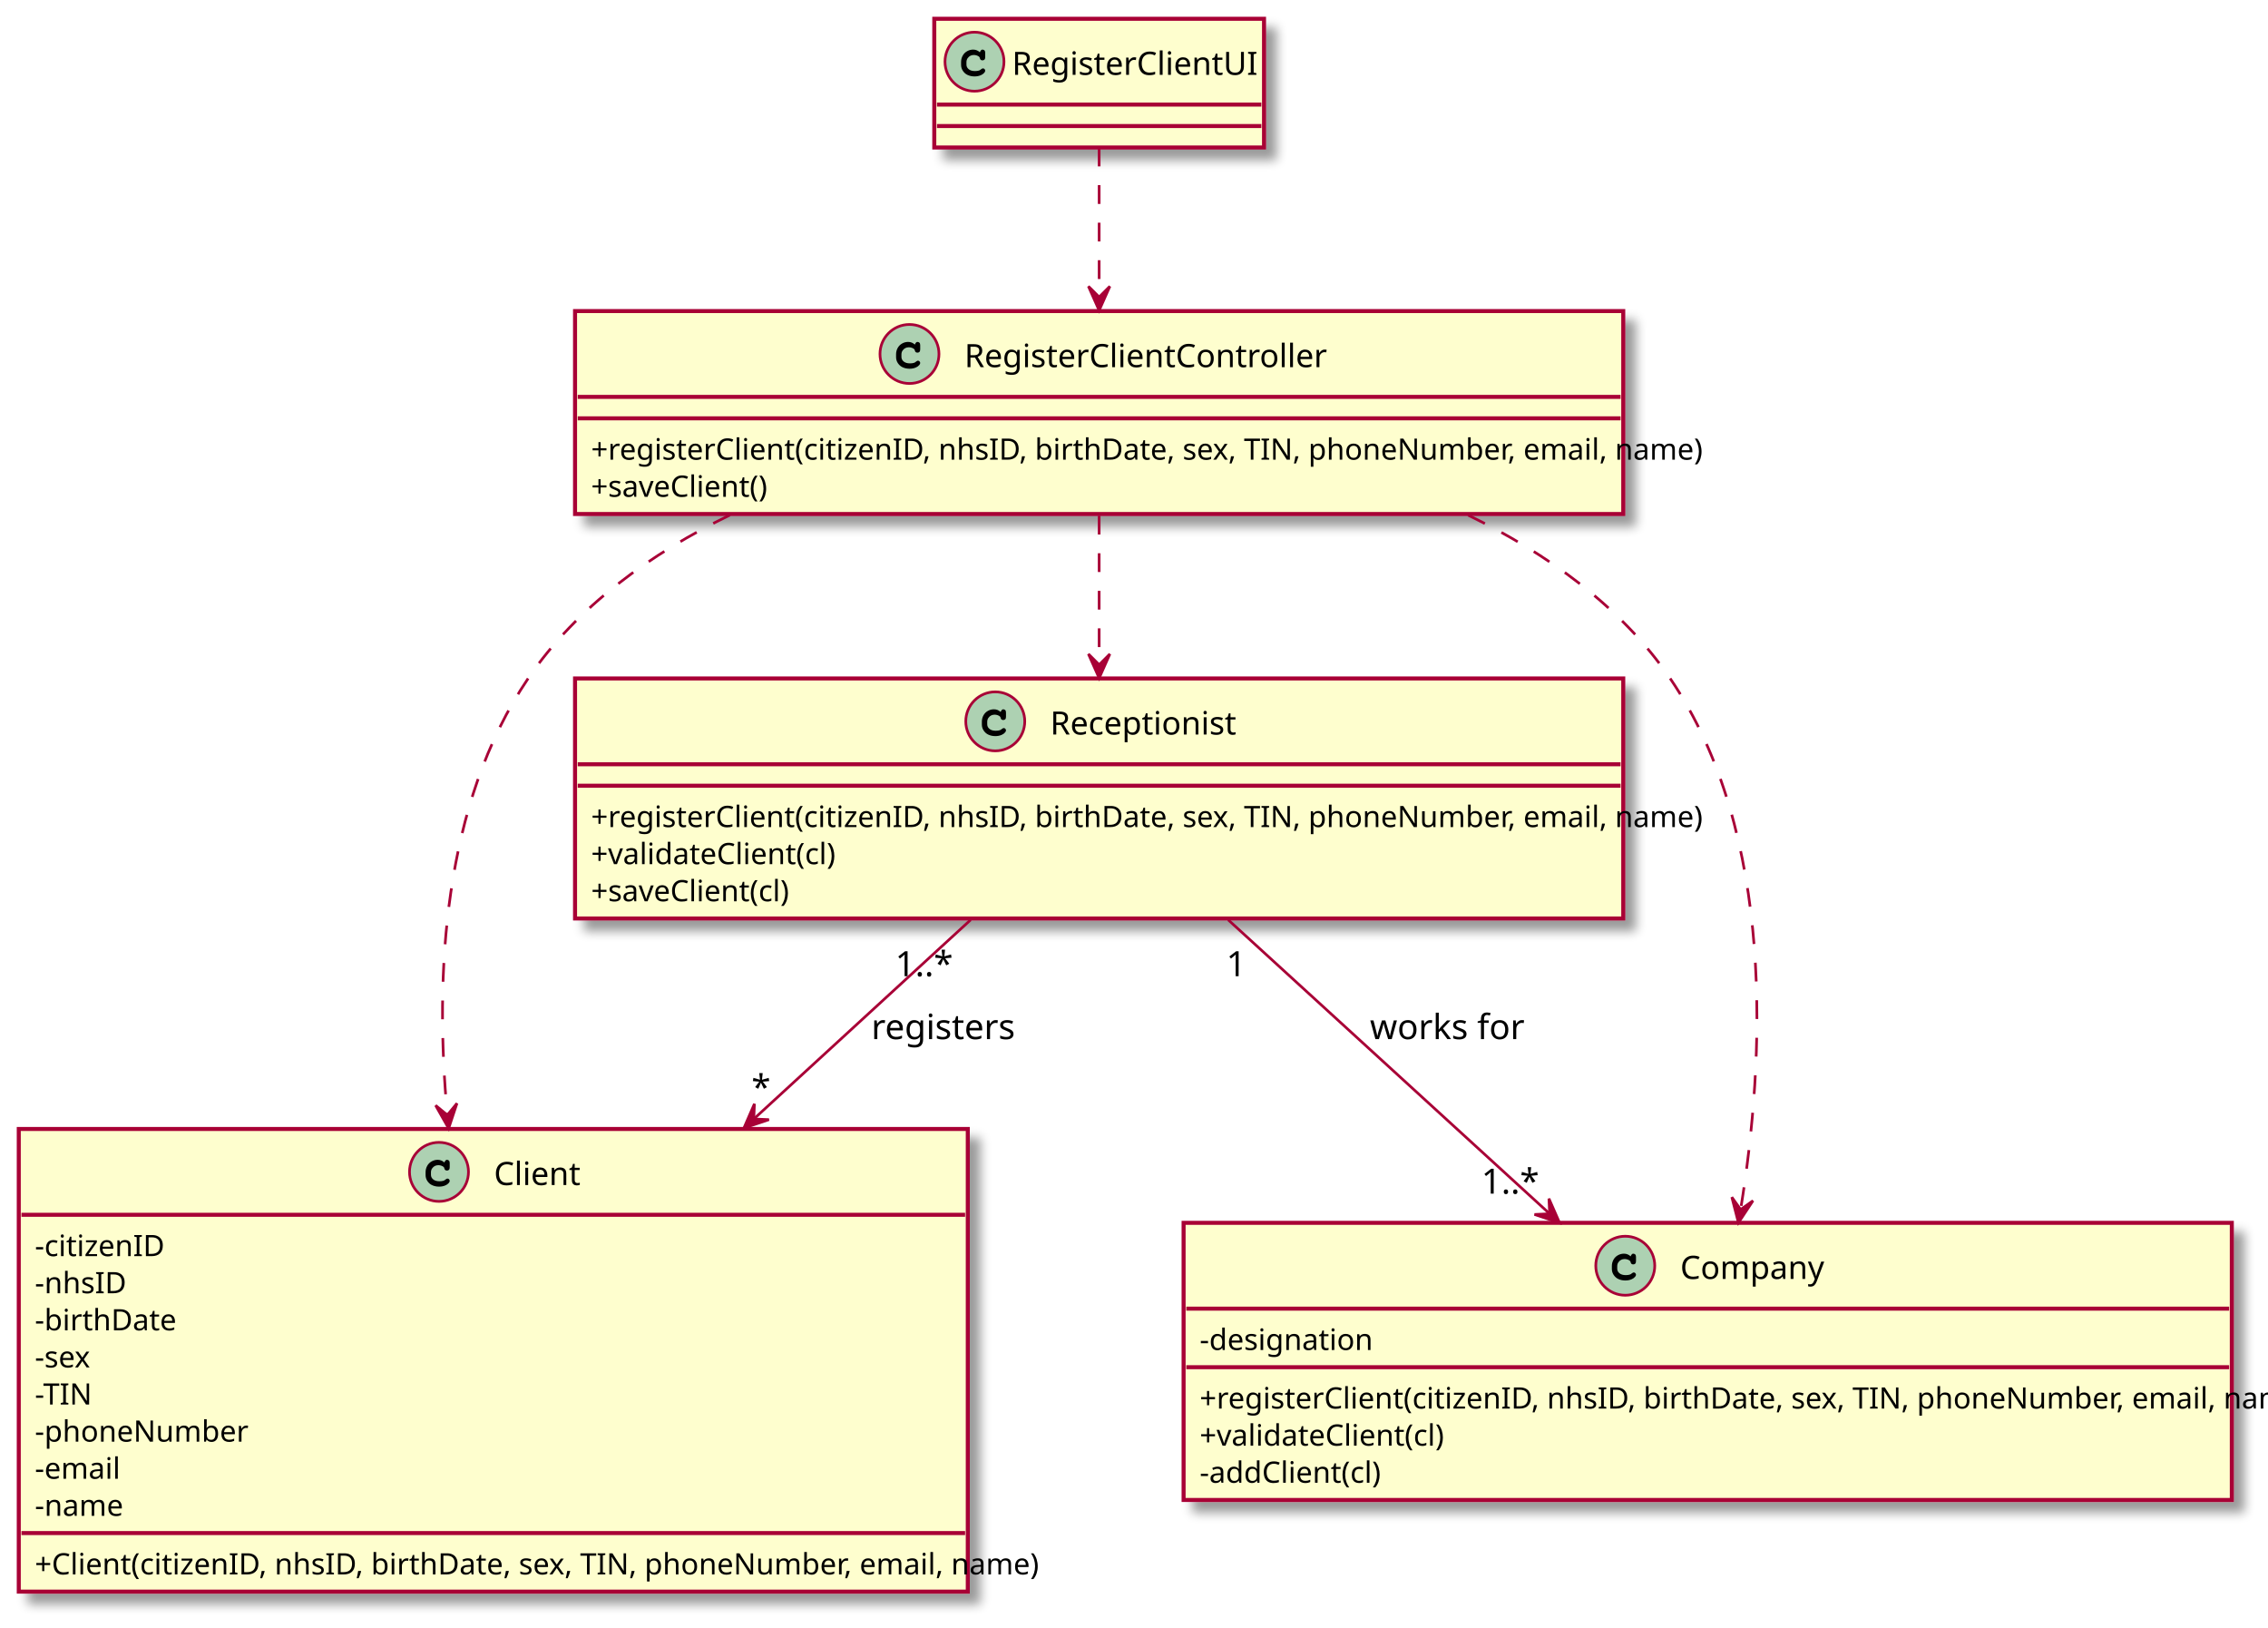
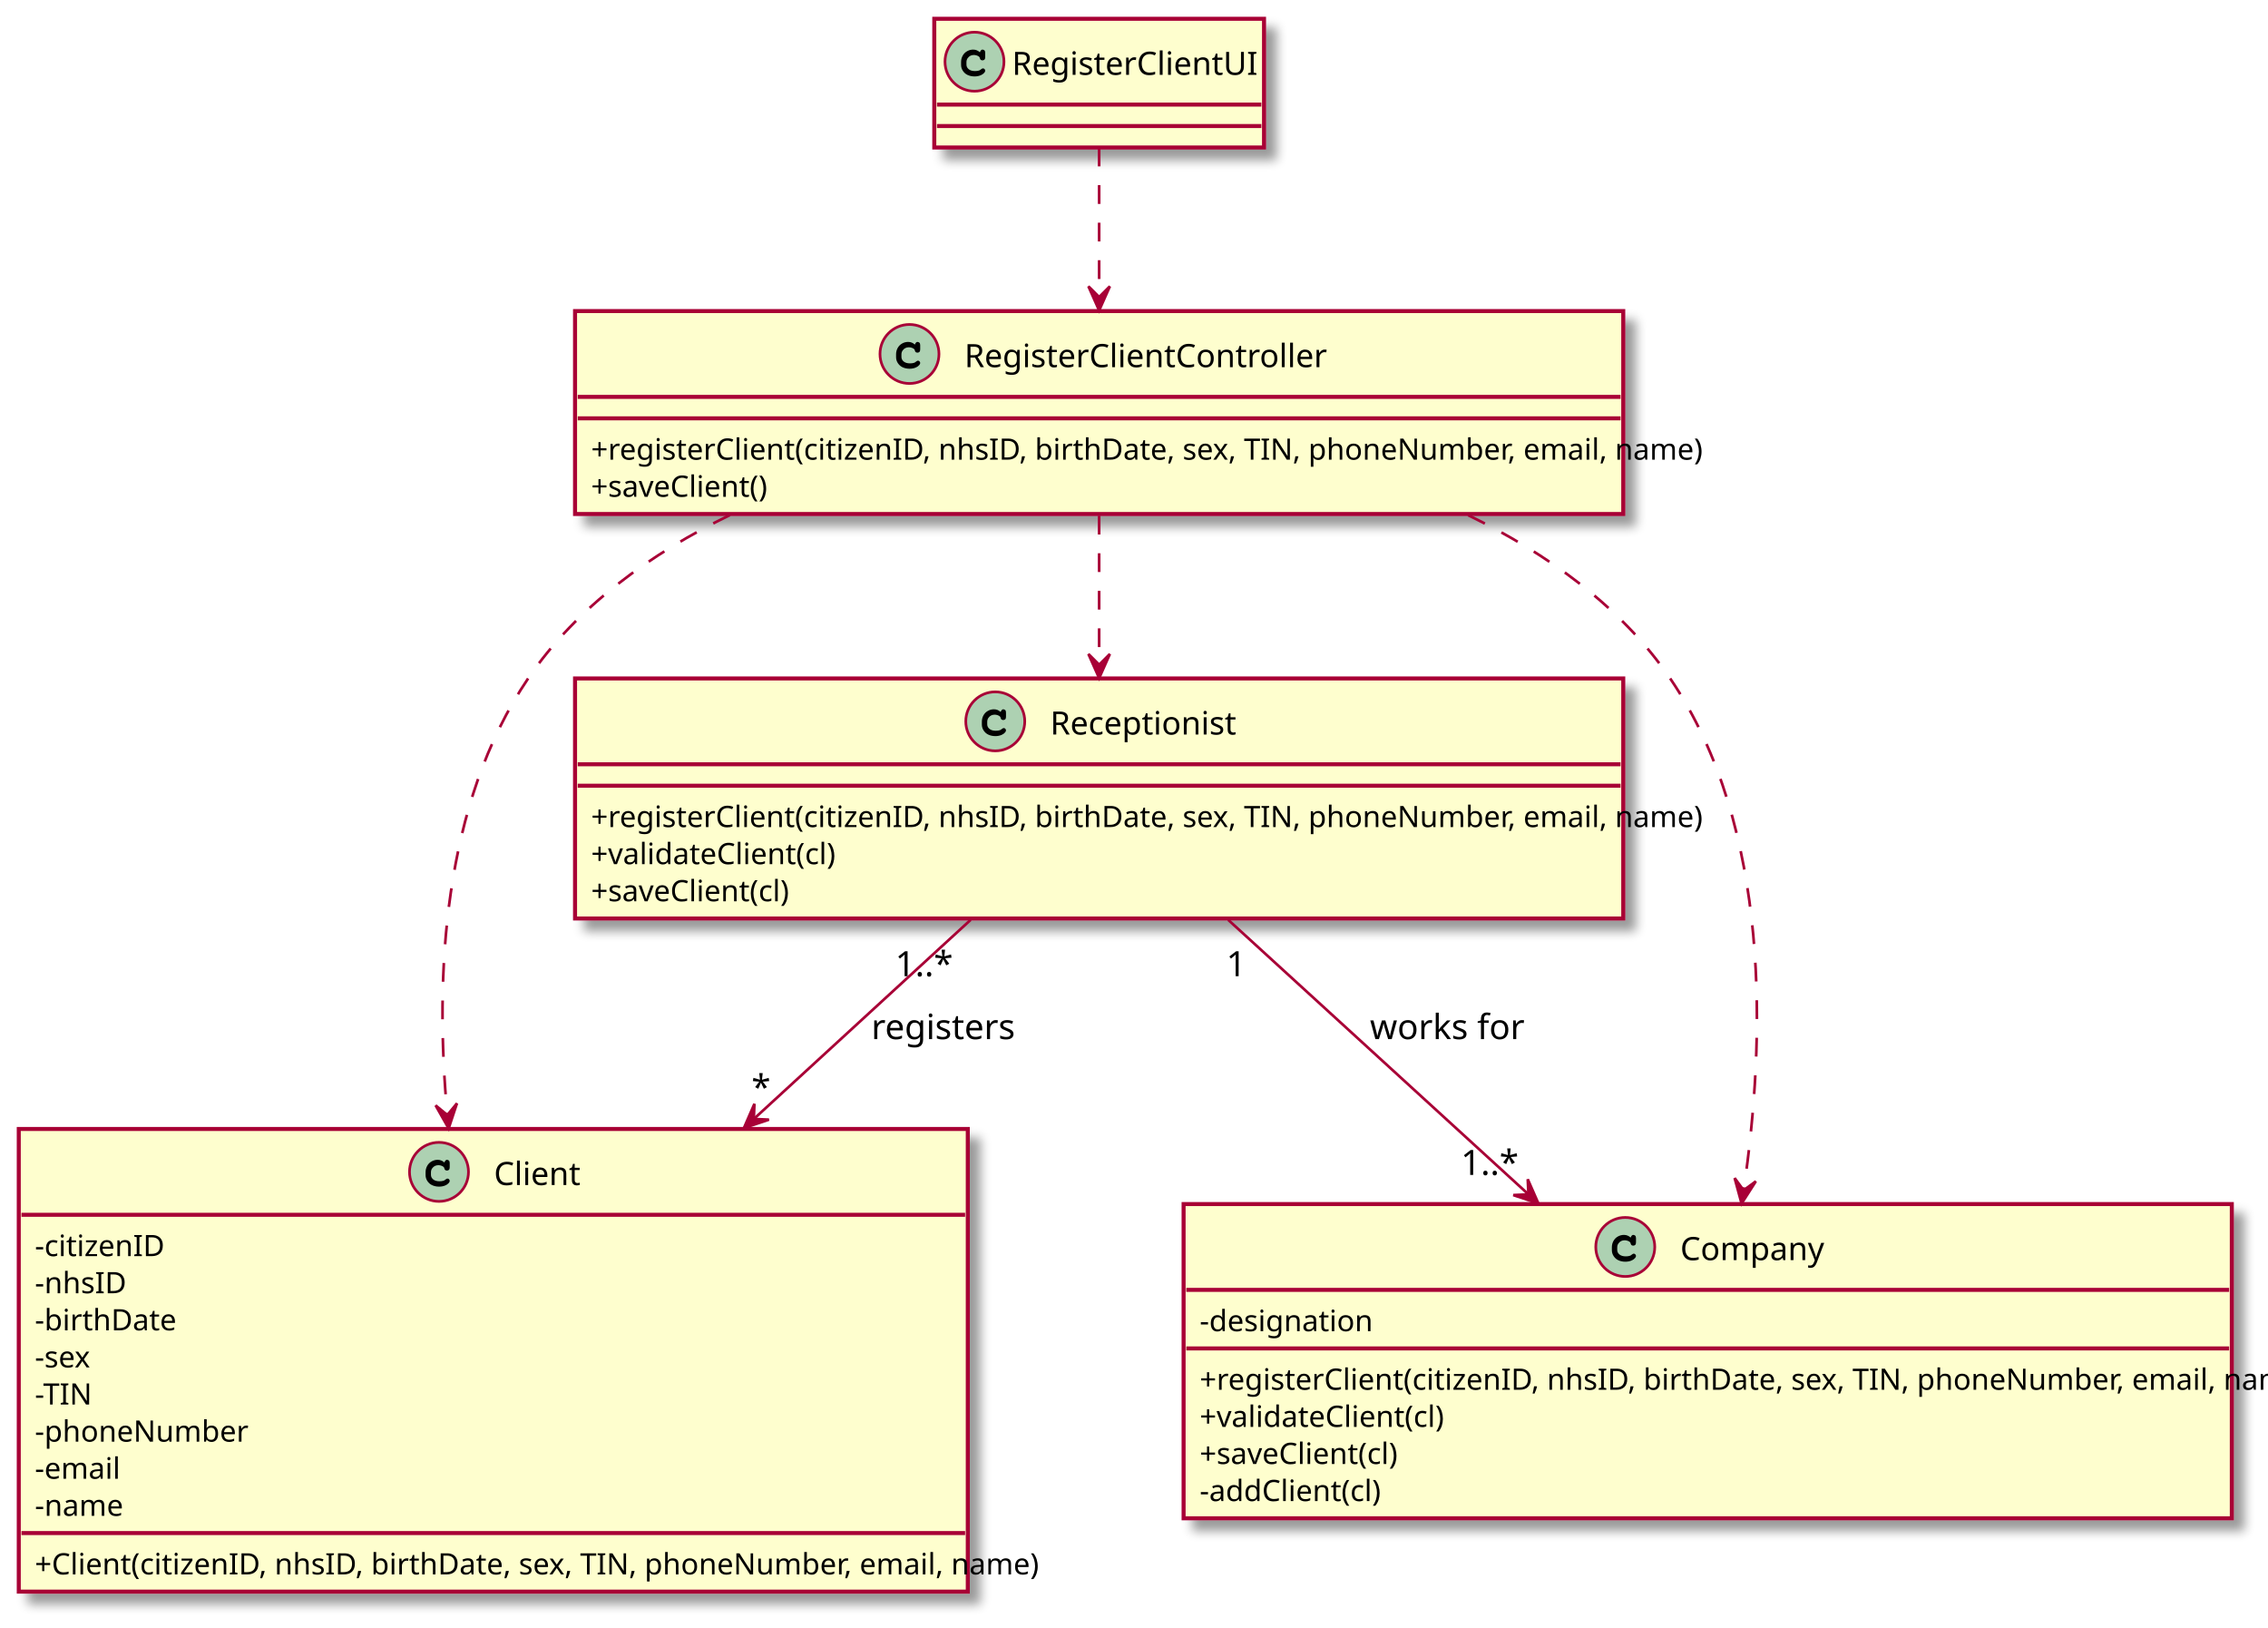
<svg xmlns="http://www.w3.org/2000/svg" contentScriptType="application/ecmascript" contentStyleType="text/css" height="607px" preserveAspectRatio="none" style="width:846px;height:607px;" version="1.1" viewBox="0 0 846 607" width="846px" zoomAndPan="magnify">
  <defs>
-     <filter height="300%" id="f1c1r4ojbqdmva" width="300%" x="-1" y="-1">
+     <filter height="300%" id="f1n7wc1nd7hsya" width="300%" x="-1" y="-1">
      <feGaussianBlur result="blurOut" stdDeviation="2.0" />
      <feColorMatrix in="blurOut" result="blurOut2" type="matrix" values="0 0 0 0 0 0 0 0 0 0 0 0 0 0 0 0 0 0 .4 0" />
      <feOffset dx="4.0" dy="4.0" in="blurOut2" result="blurOut3" />
      <feBlend in="SourceGraphic" in2="blurOut3" mode="normal" />
    </filter>
  </defs>
  <g>
-     <rect codeLine="4" fill="#FEFECE" filter="url(#f1c1r4ojbqdmva)" height="89.508" id="R" style="stroke:#A80036;stroke-width:1.5;" width="391" x="214.5" y="253" />
+     <rect codeLine="4" fill="#FEFECE" filter="url(#f1n7wc1nd7hsya)" height="89.508" id="R" style="stroke:#A80036;stroke-width:1.5;" width="391" x="214.5" y="253" />
    <ellipse cx="371.25" cy="269" fill="#ADD1B2" rx="11" ry="11" style="stroke:#A80036;stroke-width:1.0;" />
    <path d="M373.25,265.5 Q373.453,265 373.688,264.75 Q373.922,264.5 374.188,264.5 Q374.656,264.5 374.953,264.781 Q375.25,265.062 375.25,265.719 L375.25,267.281 Q375.25,267.938 374.969,268.219 Q374.688,268.5 374.25,268.5 Q373.859,268.5 373.609,268.328 Q373.359,268.156 373.25,267.703 Q373.203,267.391 373.031,267.219 Q372.719,266.891 372.156,266.703 Q371.594,266.5 371.031,266.5 Q370.328,266.5 369.734,266.781 Q369.156,267.062 368.703,267.688 Q368.25,268.312 368.25,269.172 L368.25,270.094 Q368.25,271.125 369.094,271.812 Q369.938,272.5 371.438,272.5 Q372.328,272.5 372.953,272.297 Q373.312,272.188 373.719,271.828 Q373.984,271.625 374.125,271.562 Q374.266,271.5 374.438,271.5 Q374.766,271.5 375,271.766 Q375.25,272.016 375.25,272.375 Q375.25,272.719 374.906,273.125 Q374.406,273.719 373.609,274.047 Q372.562,274.5 371.281,274.5 Q369.781,274.5 368.578,273.906 Q367.609,273.438 366.922,272.422 Q366.25,271.406 366.25,270.203 L366.25,269.109 Q366.25,267.859 366.844,266.766 Q367.453,265.672 368.5,265.094 Q369.562,264.5 370.75,264.5 Q371.469,264.5 372.094,264.75 Q372.719,265 373.25,265.5 Z " fill="#000000" />
    <text fill="#000000" font-family="sans-serif" font-size="12" lengthAdjust="spacing" textLength="69" x="391.75" y="273.91">Receptionist</text>
    <line style="stroke:#A80036;stroke-width:1.5;" x1="215.5" x2="604.5" y1="285" y2="285" />
    <line style="stroke:#A80036;stroke-width:1.5;" x1="215.5" x2="604.5" y1="293" y2="293" />
    <text fill="#000000" font-family="sans-serif" font-size="11" lengthAdjust="spacing" textLength="379" x="220.5" y="308.419">+registerClient(citizenID, nhsID, birthDate, sex, TIN, phoneNumber, email, name)</text>
    <text fill="#000000" font-family="sans-serif" font-size="11" lengthAdjust="spacing" textLength="85" x="220.5" y="322.255">+validateClient(cl)</text>
    <text fill="#000000" font-family="sans-serif" font-size="11" lengthAdjust="spacing" textLength="72" x="220.5" y="336.091">+saveClient(cl)</text>
-     <rect codeLine="9" fill="#FEFECE" filter="url(#f1c1r4ojbqdmva)" height="172.523" id="cl" style="stroke:#A80036;stroke-width:1.5;" width="354" x="7" y="421" />
+     <rect codeLine="9" fill="#FEFECE" filter="url(#f1n7wc1nd7hsya)" height="172.523" id="cl" style="stroke:#A80036;stroke-width:1.5;" width="354" x="7" y="421" />
    <ellipse cx="163.75" cy="437" fill="#ADD1B2" rx="11" ry="11" style="stroke:#A80036;stroke-width:1.0;" />
    <path d="M165.75,433.5 Q165.953,433 166.188,432.75 Q166.422,432.5 166.688,432.5 Q167.156,432.5 167.453,432.781 Q167.75,433.062 167.75,433.719 L167.75,435.281 Q167.75,435.938 167.469,436.219 Q167.188,436.5 166.75,436.5 Q166.359,436.5 166.109,436.328 Q165.859,436.156 165.75,435.703 Q165.703,435.391 165.531,435.219 Q165.219,434.891 164.656,434.703 Q164.094,434.5 163.531,434.5 Q162.828,434.5 162.234,434.781 Q161.656,435.062 161.203,435.688 Q160.75,436.312 160.75,437.172 L160.75,438.094 Q160.75,439.125 161.594,439.812 Q162.438,440.5 163.938,440.5 Q164.828,440.5 165.453,440.297 Q165.812,440.188 166.219,439.828 Q166.484,439.625 166.625,439.562 Q166.766,439.5 166.938,439.5 Q167.266,439.5 167.5,439.766 Q167.75,440.016 167.75,440.375 Q167.75,440.719 167.406,441.125 Q166.906,441.719 166.109,442.047 Q165.062,442.5 163.781,442.5 Q162.281,442.5 161.078,441.906 Q160.109,441.438 159.422,440.422 Q158.75,439.406 158.75,438.203 L158.75,437.109 Q158.75,435.859 159.344,434.766 Q159.953,433.672 161,433.094 Q162.062,432.5 163.25,432.5 Q163.969,432.5 164.594,432.75 Q165.219,433 165.75,433.5 Z " fill="#000000" />
    <text fill="#000000" font-family="sans-serif" font-size="12" lengthAdjust="spacing" textLength="32" x="184.25" y="441.91">Client</text>
    <line style="stroke:#A80036;stroke-width:1.5;" x1="8" x2="360" y1="453" y2="453" />
    <text fill="#000000" font-family="sans-serif" font-size="11" lengthAdjust="spacing" textLength="44" x="13" y="468.419">-citizenID</text>
    <text fill="#000000" font-family="sans-serif" font-size="11" lengthAdjust="spacing" textLength="31" x="13" y="482.255">-nhsID</text>
    <text fill="#000000" font-family="sans-serif" font-size="11" lengthAdjust="spacing" textLength="47" x="13" y="496.091">-birthDate</text>
    <text fill="#000000" font-family="sans-serif" font-size="11" lengthAdjust="spacing" textLength="22" x="13" y="509.927">-sex</text>
    <text fill="#000000" font-family="sans-serif" font-size="11" lengthAdjust="spacing" textLength="19" x="13" y="523.763">-TIN</text>
    <text fill="#000000" font-family="sans-serif" font-size="11" lengthAdjust="spacing" textLength="71" x="13" y="537.599">-phoneNumber</text>
    <text fill="#000000" font-family="sans-serif" font-size="11" lengthAdjust="spacing" textLength="28" x="13" y="551.435">-email</text>
    <text fill="#000000" font-family="sans-serif" font-size="11" lengthAdjust="spacing" textLength="30" x="13" y="565.27">-name</text>
    <line style="stroke:#A80036;stroke-width:1.5;" x1="8" x2="360" y1="571.688" y2="571.688" />
    <text fill="#000000" font-family="sans-serif" font-size="11" lengthAdjust="spacing" textLength="342" x="13" y="587.106">+Client(citizenID, nhsID, birthDate, sex, TIN, phoneNumber, email, name)</text>
-     <rect codeLine="20" fill="#FEFECE" filter="url(#f1c1r4ojbqdmva)" height="75.672" id="RCC" style="stroke:#A80036;stroke-width:1.5;" width="391" x="214.5" y="116" />
+     <rect codeLine="20" fill="#FEFECE" filter="url(#f1n7wc1nd7hsya)" height="75.672" id="RCC" style="stroke:#A80036;stroke-width:1.5;" width="391" x="214.5" y="116" />
    <ellipse cx="339.25" cy="132" fill="#ADD1B2" rx="11" ry="11" style="stroke:#A80036;stroke-width:1.0;" />
    <path d="M341.25,128.5 Q341.453,128 341.688,127.75 Q341.922,127.5 342.188,127.5 Q342.656,127.5 342.953,127.781 Q343.25,128.062 343.25,128.719 L343.25,130.281 Q343.25,130.938 342.969,131.219 Q342.688,131.5 342.25,131.5 Q341.859,131.5 341.609,131.328 Q341.359,131.156 341.25,130.703 Q341.203,130.391 341.031,130.219 Q340.719,129.891 340.156,129.703 Q339.594,129.5 339.031,129.5 Q338.328,129.5 337.734,129.781 Q337.156,130.062 336.703,130.688 Q336.25,131.312 336.25,132.172 L336.25,133.094 Q336.25,134.125 337.094,134.812 Q337.938,135.5 339.438,135.5 Q340.328,135.5 340.953,135.297 Q341.312,135.188 341.719,134.828 Q341.984,134.625 342.125,134.562 Q342.266,134.5 342.438,134.5 Q342.766,134.5 343,134.766 Q343.25,135.016 343.25,135.375 Q343.25,135.719 342.906,136.125 Q342.406,136.719 341.609,137.047 Q340.562,137.5 339.281,137.5 Q337.781,137.5 336.578,136.906 Q335.609,136.438 334.922,135.422 Q334.25,134.406 334.25,133.203 L334.25,132.109 Q334.25,130.859 334.844,129.766 Q335.453,128.672 336.5,128.094 Q337.562,127.5 338.75,127.5 Q339.469,127.5 340.094,127.75 Q340.719,128 341.25,128.5 Z " fill="#000000" />
    <text fill="#000000" font-family="sans-serif" font-size="12" lengthAdjust="spacing" textLength="133" x="359.75" y="136.91">RegisterClientController</text>
    <line style="stroke:#A80036;stroke-width:1.5;" x1="215.5" x2="604.5" y1="148" y2="148" />
    <line style="stroke:#A80036;stroke-width:1.5;" x1="215.5" x2="604.5" y1="156" y2="156" />
    <text fill="#000000" font-family="sans-serif" font-size="11" lengthAdjust="spacing" textLength="379" x="220.5" y="171.419">+registerClient(citizenID, nhsID, birthDate, sex, TIN, phoneNumber, email, name)</text>
    <text fill="#000000" font-family="sans-serif" font-size="11" lengthAdjust="spacing" textLength="64" x="220.5" y="185.255">+saveClient()</text>
-     <rect codeLine="25" fill="#FEFECE" filter="url(#f1c1r4ojbqdmva)" height="103.344" id="C" style="stroke:#A80036;stroke-width:1.5;" width="391" x="441.5" y="456" />
-     <ellipse cx="606.25" cy="472" fill="#ADD1B2" rx="11" ry="11" style="stroke:#A80036;stroke-width:1.0;" />
-     <path d="M608.25,468.5 Q608.453,468 608.688,467.75 Q608.922,467.5 609.188,467.5 Q609.656,467.5 609.953,467.781 Q610.25,468.062 610.25,468.719 L610.25,470.281 Q610.25,470.938 609.969,471.219 Q609.688,471.5 609.25,471.5 Q608.859,471.5 608.609,471.328 Q608.359,471.156 608.25,470.703 Q608.203,470.391 608.031,470.219 Q607.719,469.891 607.156,469.703 Q606.594,469.5 606.031,469.5 Q605.328,469.5 604.734,469.781 Q604.156,470.062 603.703,470.688 Q603.25,471.312 603.25,472.172 L603.25,473.094 Q603.25,474.125 604.094,474.812 Q604.938,475.5 606.438,475.5 Q607.328,475.5 607.953,475.297 Q608.312,475.188 608.719,474.828 Q608.984,474.625 609.125,474.562 Q609.266,474.5 609.438,474.5 Q609.766,474.5 610,474.766 Q610.25,475.016 610.25,475.375 Q610.25,475.719 609.906,476.125 Q609.406,476.719 608.609,477.047 Q607.562,477.5 606.281,477.5 Q604.781,477.5 603.578,476.906 Q602.609,476.438 601.922,475.422 Q601.25,474.406 601.25,473.203 L601.25,472.109 Q601.25,470.859 601.844,469.766 Q602.453,468.672 603.5,468.094 Q604.562,467.5 605.75,467.5 Q606.469,467.5 607.094,467.75 Q607.719,468 608.25,468.5 Z " fill="#000000" />
-     <text fill="#000000" font-family="sans-serif" font-size="12" lengthAdjust="spacing" textLength="53" x="626.75" y="476.91">Company</text>
-     <line style="stroke:#A80036;stroke-width:1.5;" x1="442.5" x2="831.5" y1="488" y2="488" />
-     <text fill="#000000" font-family="sans-serif" font-size="11" lengthAdjust="spacing" textLength="59" x="447.5" y="503.419">-designation</text>
-     <line style="stroke:#A80036;stroke-width:1.5;" x1="442.5" x2="831.5" y1="509.836" y2="509.836" />
-     <text fill="#000000" font-family="sans-serif" font-size="11" lengthAdjust="spacing" textLength="379" x="447.5" y="525.255">+registerClient(citizenID, nhsID, birthDate, sex, TIN, phoneNumber, email, name)</text>
-     <text fill="#000000" font-family="sans-serif" font-size="11" lengthAdjust="spacing" textLength="85" x="447.5" y="539.091">+validateClient(cl)</text>
-     <text fill="#000000" font-family="sans-serif" font-size="11" lengthAdjust="spacing" textLength="64" x="447.5" y="552.927">-addClient(cl)</text>
-     <rect codeLine="32" fill="#FEFECE" filter="url(#f1c1r4ojbqdmva)" height="48" id="RCUI" style="stroke:#A80036;stroke-width:1.5;" width="123" x="348.5" y="7" />
+     <rect codeLine="25" fill="#FEFECE" filter="url(#f1n7wc1nd7hsya)" height="117.18" id="C" style="stroke:#A80036;stroke-width:1.5;" width="391" x="441.5" y="449" />
+     <ellipse cx="606.25" cy="465" fill="#ADD1B2" rx="11" ry="11" style="stroke:#A80036;stroke-width:1.0;" />
+     <path d="M608.25,461.5 Q608.453,461 608.688,460.75 Q608.922,460.5 609.188,460.5 Q609.656,460.5 609.953,460.781 Q610.25,461.062 610.25,461.719 L610.25,463.281 Q610.25,463.938 609.969,464.219 Q609.688,464.5 609.25,464.5 Q608.859,464.5 608.609,464.328 Q608.359,464.156 608.25,463.703 Q608.203,463.391 608.031,463.219 Q607.719,462.891 607.156,462.703 Q606.594,462.5 606.031,462.5 Q605.328,462.5 604.734,462.781 Q604.156,463.062 603.703,463.688 Q603.25,464.312 603.25,465.172 L603.25,466.094 Q603.25,467.125 604.094,467.812 Q604.938,468.5 606.438,468.5 Q607.328,468.5 607.953,468.297 Q608.312,468.188 608.719,467.828 Q608.984,467.625 609.125,467.562 Q609.266,467.5 609.438,467.5 Q609.766,467.5 610,467.766 Q610.25,468.016 610.25,468.375 Q610.25,468.719 609.906,469.125 Q609.406,469.719 608.609,470.047 Q607.562,470.5 606.281,470.5 Q604.781,470.5 603.578,469.906 Q602.609,469.438 601.922,468.422 Q601.25,467.406 601.25,466.203 L601.25,465.109 Q601.25,463.859 601.844,462.766 Q602.453,461.672 603.5,461.094 Q604.562,460.5 605.75,460.5 Q606.469,460.5 607.094,460.75 Q607.719,461 608.25,461.5 Z " fill="#000000" />
+     <text fill="#000000" font-family="sans-serif" font-size="12" lengthAdjust="spacing" textLength="53" x="626.75" y="469.91">Company</text>
+     <line style="stroke:#A80036;stroke-width:1.5;" x1="442.5" x2="831.5" y1="481" y2="481" />
+     <text fill="#000000" font-family="sans-serif" font-size="11" lengthAdjust="spacing" textLength="59" x="447.5" y="496.419">-designation</text>
+     <line style="stroke:#A80036;stroke-width:1.5;" x1="442.5" x2="831.5" y1="502.836" y2="502.836" />
+     <text fill="#000000" font-family="sans-serif" font-size="11" lengthAdjust="spacing" textLength="379" x="447.5" y="518.255">+registerClient(citizenID, nhsID, birthDate, sex, TIN, phoneNumber, email, name)</text>
+     <text fill="#000000" font-family="sans-serif" font-size="11" lengthAdjust="spacing" textLength="85" x="447.5" y="532.091">+validateClient(cl)</text>
+     <text fill="#000000" font-family="sans-serif" font-size="11" lengthAdjust="spacing" textLength="72" x="447.5" y="545.927">+saveClient(cl)</text>
+     <text fill="#000000" font-family="sans-serif" font-size="11" lengthAdjust="spacing" textLength="64" x="447.5" y="559.763">-addClient(cl)</text>
+     <rect codeLine="33" fill="#FEFECE" filter="url(#f1n7wc1nd7hsya)" height="48" id="RCUI" style="stroke:#A80036;stroke-width:1.5;" width="123" x="348.5" y="7" />
    <ellipse cx="363.5" cy="23" fill="#ADD1B2" rx="11" ry="11" style="stroke:#A80036;stroke-width:1.0;" />
    <path d="M365.5,19.5 Q365.703,19 365.938,18.75 Q366.172,18.5 366.438,18.5 Q366.906,18.5 367.203,18.781 Q367.5,19.062 367.5,19.719 L367.5,21.281 Q367.5,21.938 367.219,22.219 Q366.938,22.5 366.5,22.5 Q366.109,22.5 365.859,22.328 Q365.609,22.156 365.5,21.703 Q365.453,21.391 365.281,21.219 Q364.969,20.891 364.406,20.703 Q363.844,20.5 363.281,20.5 Q362.578,20.5 361.984,20.781 Q361.406,21.062 360.953,21.688 Q360.5,22.312 360.5,23.172 L360.5,24.094 Q360.5,25.125 361.344,25.812 Q362.188,26.5 363.688,26.5 Q364.578,26.5 365.203,26.297 Q365.562,26.188 365.969,25.828 Q366.234,25.625 366.375,25.562 Q366.516,25.5 366.688,25.5 Q367.016,25.5 367.25,25.766 Q367.5,26.016 367.5,26.375 Q367.5,26.719 367.156,27.125 Q366.656,27.719 365.859,28.047 Q364.812,28.5 363.531,28.5 Q362.031,28.5 360.828,27.906 Q359.859,27.438 359.172,26.422 Q358.5,25.406 358.5,24.203 L358.5,23.109 Q358.5,21.859 359.094,20.766 Q359.703,19.672 360.75,19.094 Q361.812,18.5 363,18.5 Q363.719,18.5 364.344,18.75 Q364.969,19 365.5,19.5 Z " fill="#000000" />
    <text fill="#000000" font-family="sans-serif" font-size="12" lengthAdjust="spacing" textLength="91" x="377.5" y="27.91">RegisterClientUI</text>
    <line style="stroke:#A80036;stroke-width:1.5;" x1="349.5" x2="470.5" y1="39" y2="39" />
    <line style="stroke:#A80036;stroke-width:1.5;" x1="349.5" x2="470.5" y1="47" y2="47" />
-     <path codeLine="34" d="M458.14,343.01 C493.05,374.91 540.47,418.26 577.71,452.31 " fill="none" id="R-to-C" style="stroke:#A80036;stroke-width:1.0;" />
-     <polygon fill="#A80036" points="581.74,455.99,577.782,446.972,578.044,452.622,572.393,452.885,581.74,455.99" style="stroke:#A80036;stroke-width:1.0;" />
+     <path codeLine="35" d="M458.14,343.01 C490.66,372.73 534.05,412.39 569.94,445.2 " fill="none" id="R-to-C" style="stroke:#A80036;stroke-width:1.0;" />
+     <polygon fill="#A80036" points="573.83,448.76,569.872,439.742,570.134,445.392,564.483,445.655,573.83,448.76" style="stroke:#A80036;stroke-width:1.0;" />
    <text fill="#000000" font-family="sans-serif" font-size="13" lengthAdjust="spacing" textLength="52" x="511" y="387.495">works for</text>
    <text fill="#000000" font-family="sans-serif" font-size="13" lengthAdjust="spacing" textLength="7" x="457.418" y="364.019">1</text>
-     <text fill="#000000" font-family="sans-serif" font-size="13" lengthAdjust="spacing" textLength="20" x="552.563" y="445.117">1..*</text>
-     <path codeLine="35" d="M410,55.04 C410,70.71 410,91.91 410,110.58 " fill="none" id="RCUI-to-RCC" style="stroke:#A80036;stroke-width:1.0;stroke-dasharray:7.0,7.0;" />
+     <text fill="#000000" font-family="sans-serif" font-size="13" lengthAdjust="spacing" textLength="20" x="544.912" y="438.132">1..*</text>
+     <path codeLine="36" d="M410,55.04 C410,70.71 410,91.91 410,110.58 " fill="none" id="RCUI-to-RCC" style="stroke:#A80036;stroke-width:1.0;stroke-dasharray:7.0,7.0;" />
    <polygon fill="#A80036" points="410,115.77,414,106.77,410,110.77,406,106.77,410,115.77" style="stroke:#A80036;stroke-width:1.0;" />
-     <path codeLine="36" d="M547.63,192.09 C577.01,206.41 604.68,226.08 623,253 C662.63,311.25 658.23,395.59 649.33,450.73 " fill="none" id="RCC-to-C" style="stroke:#A80036;stroke-width:1.0;stroke-dasharray:7.0,7.0;" />
-     <polygon fill="#A80036" points="648.46,455.97,653.893,447.755,649.287,451.039,646.003,446.433,648.46,455.97" style="stroke:#A80036;stroke-width:1.0;" />
-     <path codeLine="37" d="M272.3,192.04 C242.91,206.36 215.26,226.04 197,253 C165.16,300.01 162.07,363.91 166.87,415.8 " fill="none" id="RCC-to-cl" style="stroke:#A80036;stroke-width:1.0;stroke-dasharray:7.0,7.0;" />
+     <path codeLine="37" d="M547.63,192.09 C577.01,206.41 604.68,226.08 623,253 C660.95,308.78 658.52,388.48 650.44,443.56 " fill="none" id="RCC-to-C" style="stroke:#A80036;stroke-width:1.0;stroke-dasharray:7.0,7.0;" />
+     <polygon fill="#A80036" points="649.64,448.81,654.957,440.519,650.397,443.868,647.049,439.308,649.64,448.81" style="stroke:#A80036;stroke-width:1.0;" />
+     <path codeLine="38" d="M272.3,192.04 C242.91,206.36 215.26,226.04 197,253 C165.16,300.01 162.07,363.91 166.87,415.8 " fill="none" id="RCC-to-cl" style="stroke:#A80036;stroke-width:1.0;stroke-dasharray:7.0,7.0;" />
    <polygon fill="#A80036" points="167.35,420.78,170.456,411.434,166.864,415.804,162.494,412.212,167.35,420.78" style="stroke:#A80036;stroke-width:1.0;" />
-     <path codeLine="38" d="M410,192.31 C410,209.28 410,229.6 410,247.81 " fill="none" id="RCC-to-R" style="stroke:#A80036;stroke-width:1.0;stroke-dasharray:7.0,7.0;" />
+     <path codeLine="39" d="M410,192.31 C410,209.28 410,229.6 410,247.81 " fill="none" id="RCC-to-R" style="stroke:#A80036;stroke-width:1.0;stroke-dasharray:7.0,7.0;" />
    <polygon fill="#A80036" points="410,252.88,414,243.88,410,247.88,406,243.88,410,252.88" style="stroke:#A80036;stroke-width:1.0;" />
-     <path codeLine="39" d="M362.07,343.01 C338.51,364.64 309.22,391.53 281.25,417.21 " fill="none" id="R-to-cl" style="stroke:#A80036;stroke-width:1.0;" />
+     <path codeLine="40" d="M362.07,343.01 C338.51,364.64 309.22,391.53 281.25,417.21 " fill="none" id="R-to-cl" style="stroke:#A80036;stroke-width:1.0;" />
    <polygon fill="#A80036" points="277.49,420.66,286.824,417.517,281.172,417.277,281.412,411.626,277.49,420.66" style="stroke:#A80036;stroke-width:1.0;" />
    <text fill="#000000" font-family="sans-serif" font-size="13" lengthAdjust="spacing" textLength="50" x="325" y="387.495">registers</text>
    <text fill="#000000" font-family="sans-serif" font-size="13" lengthAdjust="spacing" textLength="20" x="333.924" y="364.019">1..*</text>
    <text fill="#000000" font-family="sans-serif" font-size="13" lengthAdjust="spacing" textLength="5" x="280.31" y="410.04">*</text>
  </g>
</svg>
